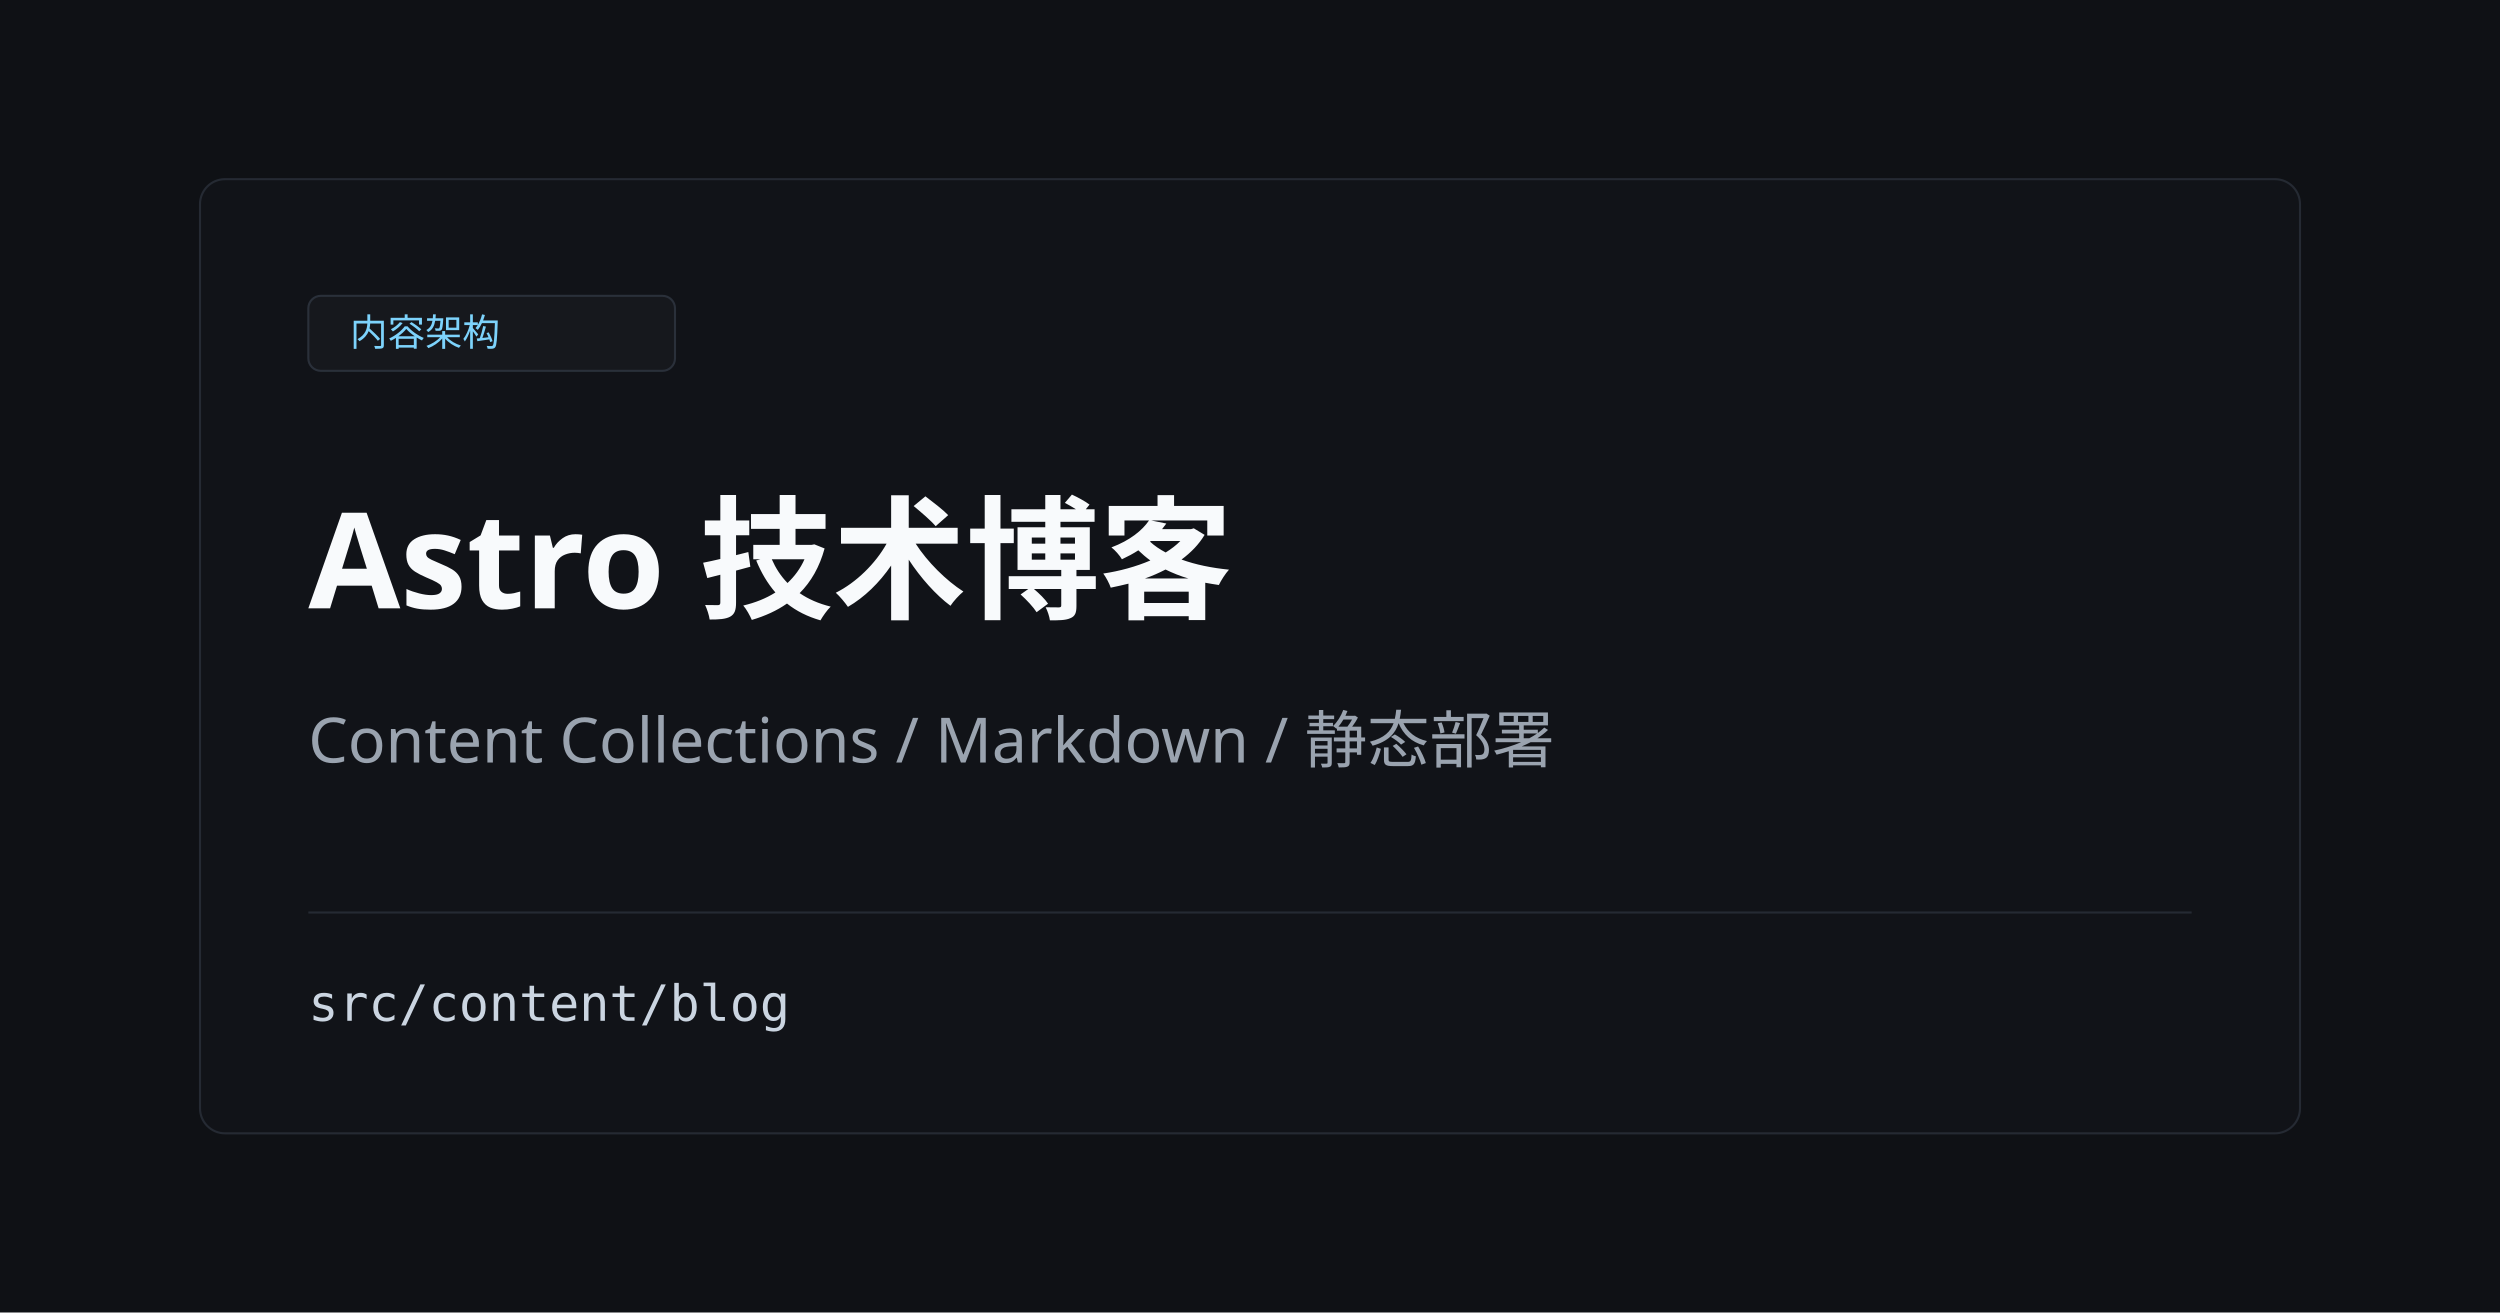
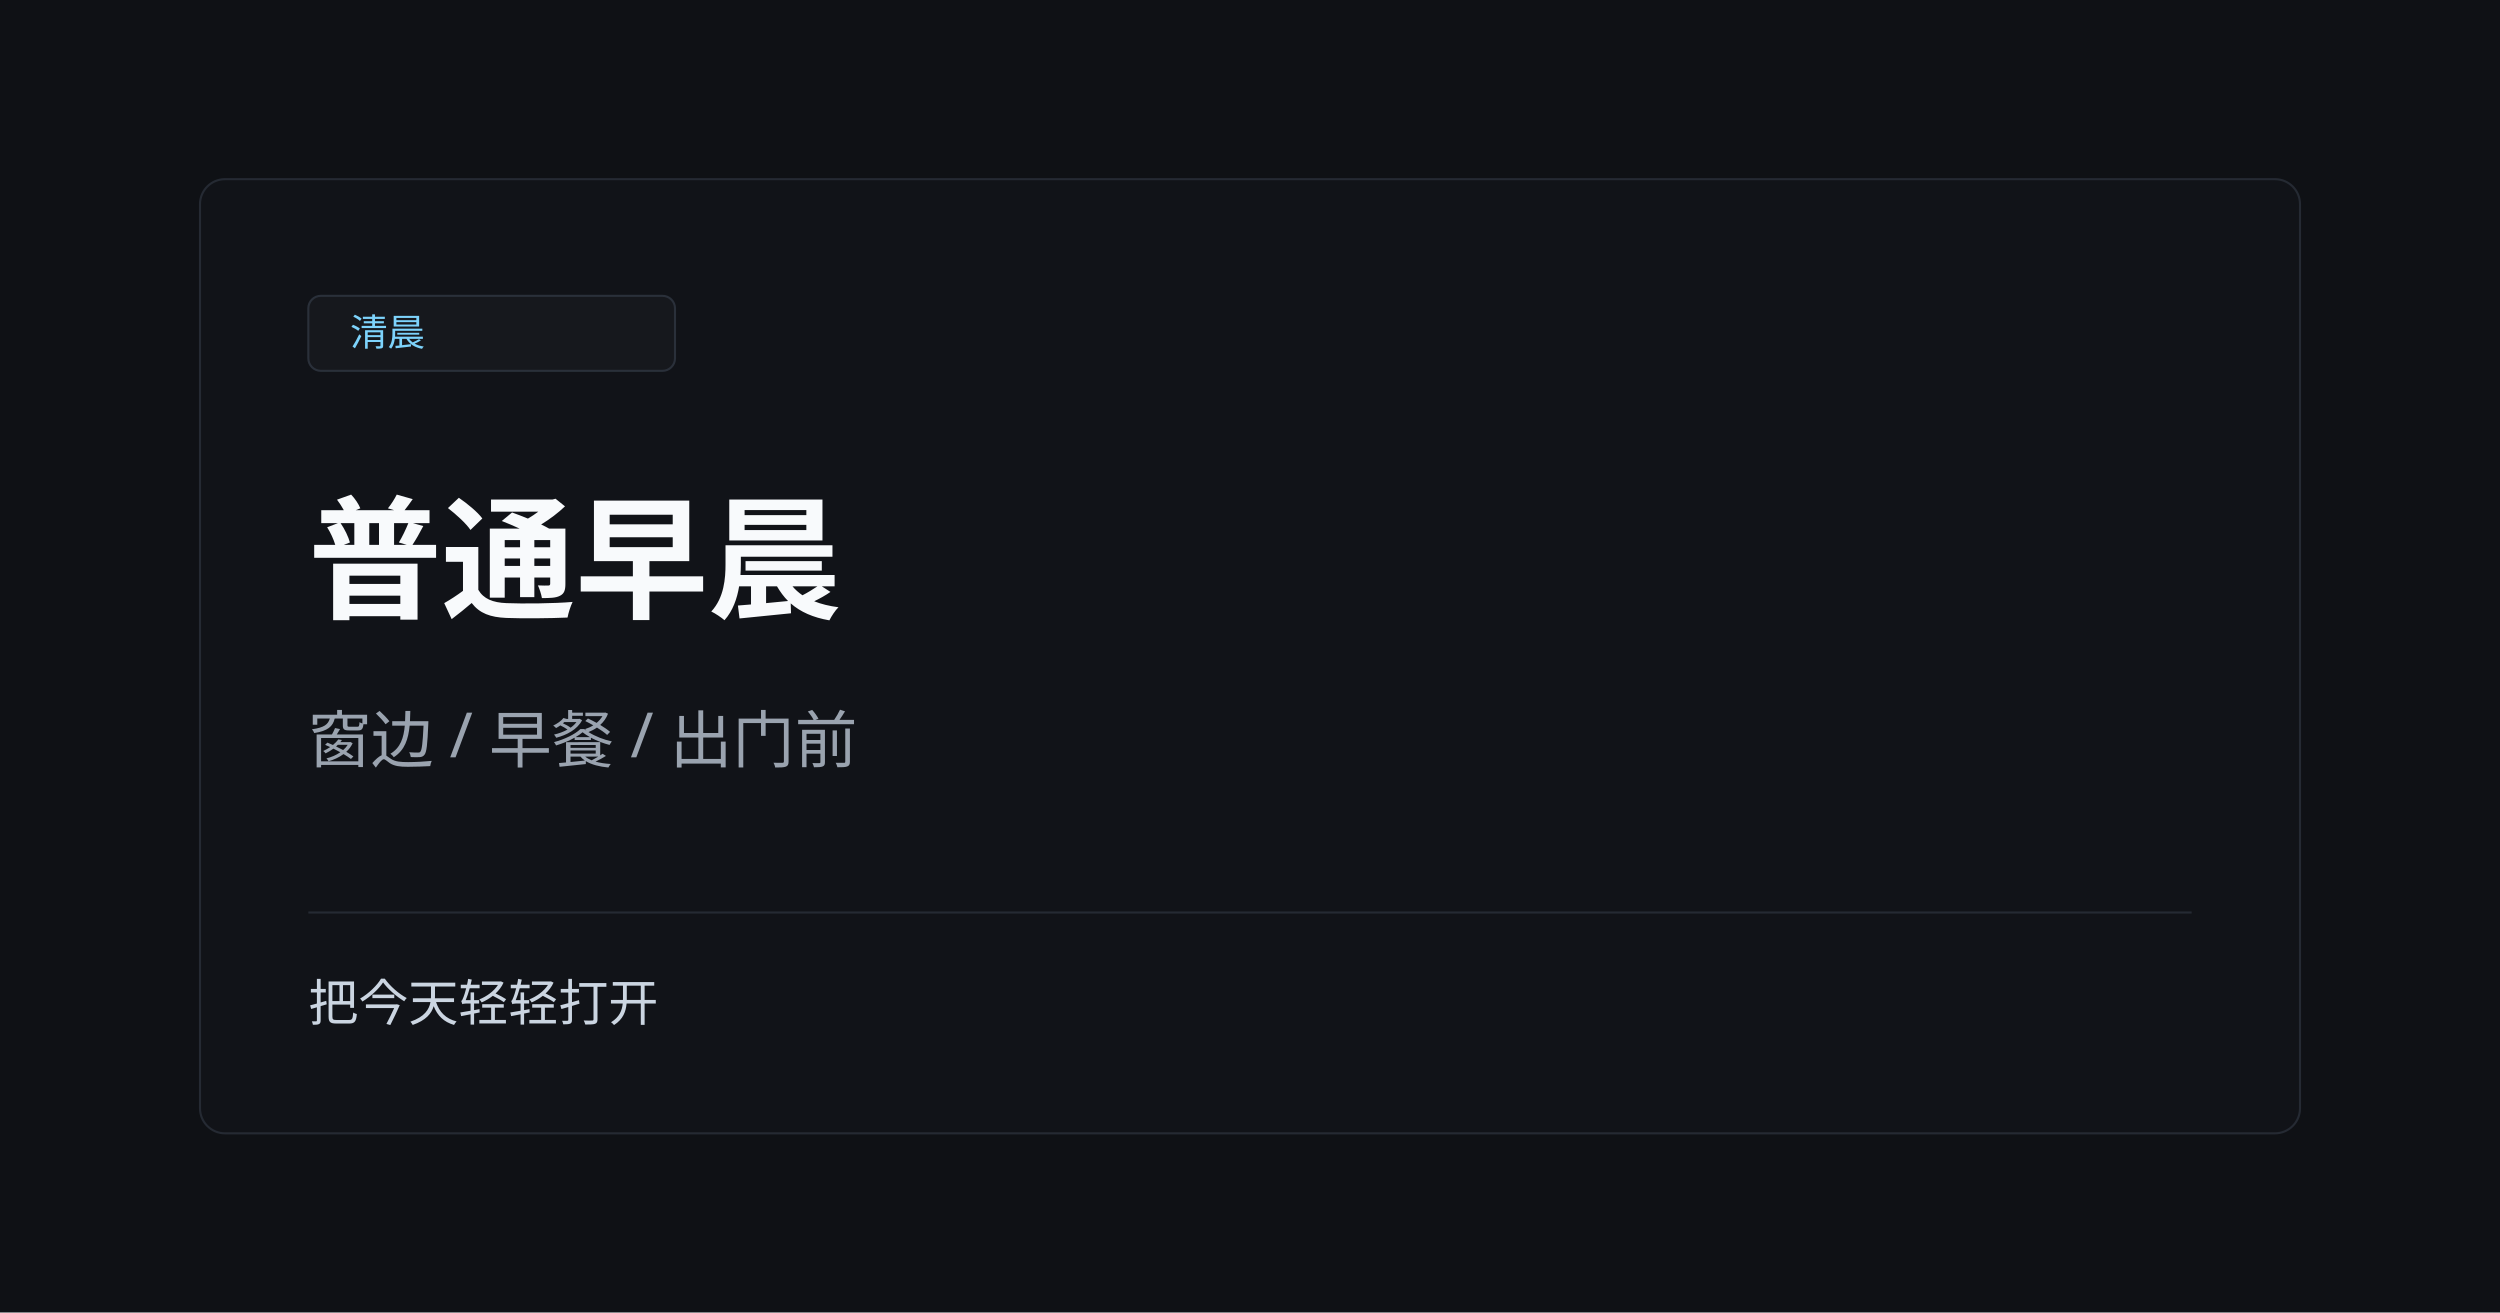
<svg xmlns="http://www.w3.org/2000/svg" width="1200" height="630" viewBox="0 0 1200 630" role="img" aria-labelledby="title desc">
  <rect width="1200" height="630" fill="#0f1115" />
  <rect x="96" y="86" width="1008" height="458" rx="12" fill="#111318" stroke="#252a33" />
  <rect x="148" y="142" width="176" height="36" rx="6" fill="#16181d" stroke="#2a303a" />
-   <text x="168" y="166" fill="#7dd3fc" font-family="MiSans, Noto Sans SC, Microsoft YaHei, sans-serif" font-size="18">内容架构</text>
-   <text x="148" y="292" fill="#f8fafc" font-family="MiSans, Noto Sans SC, Microsoft YaHei, sans-serif" font-size="64" font-weight="700">Astro 技术博客</text>
-   <text x="148" y="366" fill="#9aa3af" font-family="MiSans, Noto Sans SC, Microsoft YaHei, sans-serif" font-size="30">Content Collections / Markdown / 静态部署</text>
+   <text x="168" y="166" fill="#7dd3fc" font-family="MiSans, Noto Sans SC, Microsoft YaHei, sans-serif" font-size="18">清晨</text>
+   <text x="148" y="292" fill="#f8fafc" font-family="MiSans, Noto Sans SC, Microsoft YaHei, sans-serif" font-size="64" font-weight="700">普通早晨</text>
+   <text x="148" y="366" fill="#9aa3af" font-family="MiSans, Noto Sans SC, Microsoft YaHei, sans-serif" font-size="30">窗边 / 早餐 / 出门前</text>
  <path d="M148 438h904" stroke="#252a33" />
-   <text x="148" y="490" fill="#cbd5e1" font-family="JetBrains Mono, Consolas, monospace" font-size="24">src/content/blog</text>
+   <text x="148" y="490" fill="#cbd5e1" font-family="MiSans, Noto Sans SC, Microsoft YaHei, sans-serif" font-size="24">把今天轻轻打开</text>
</svg>
